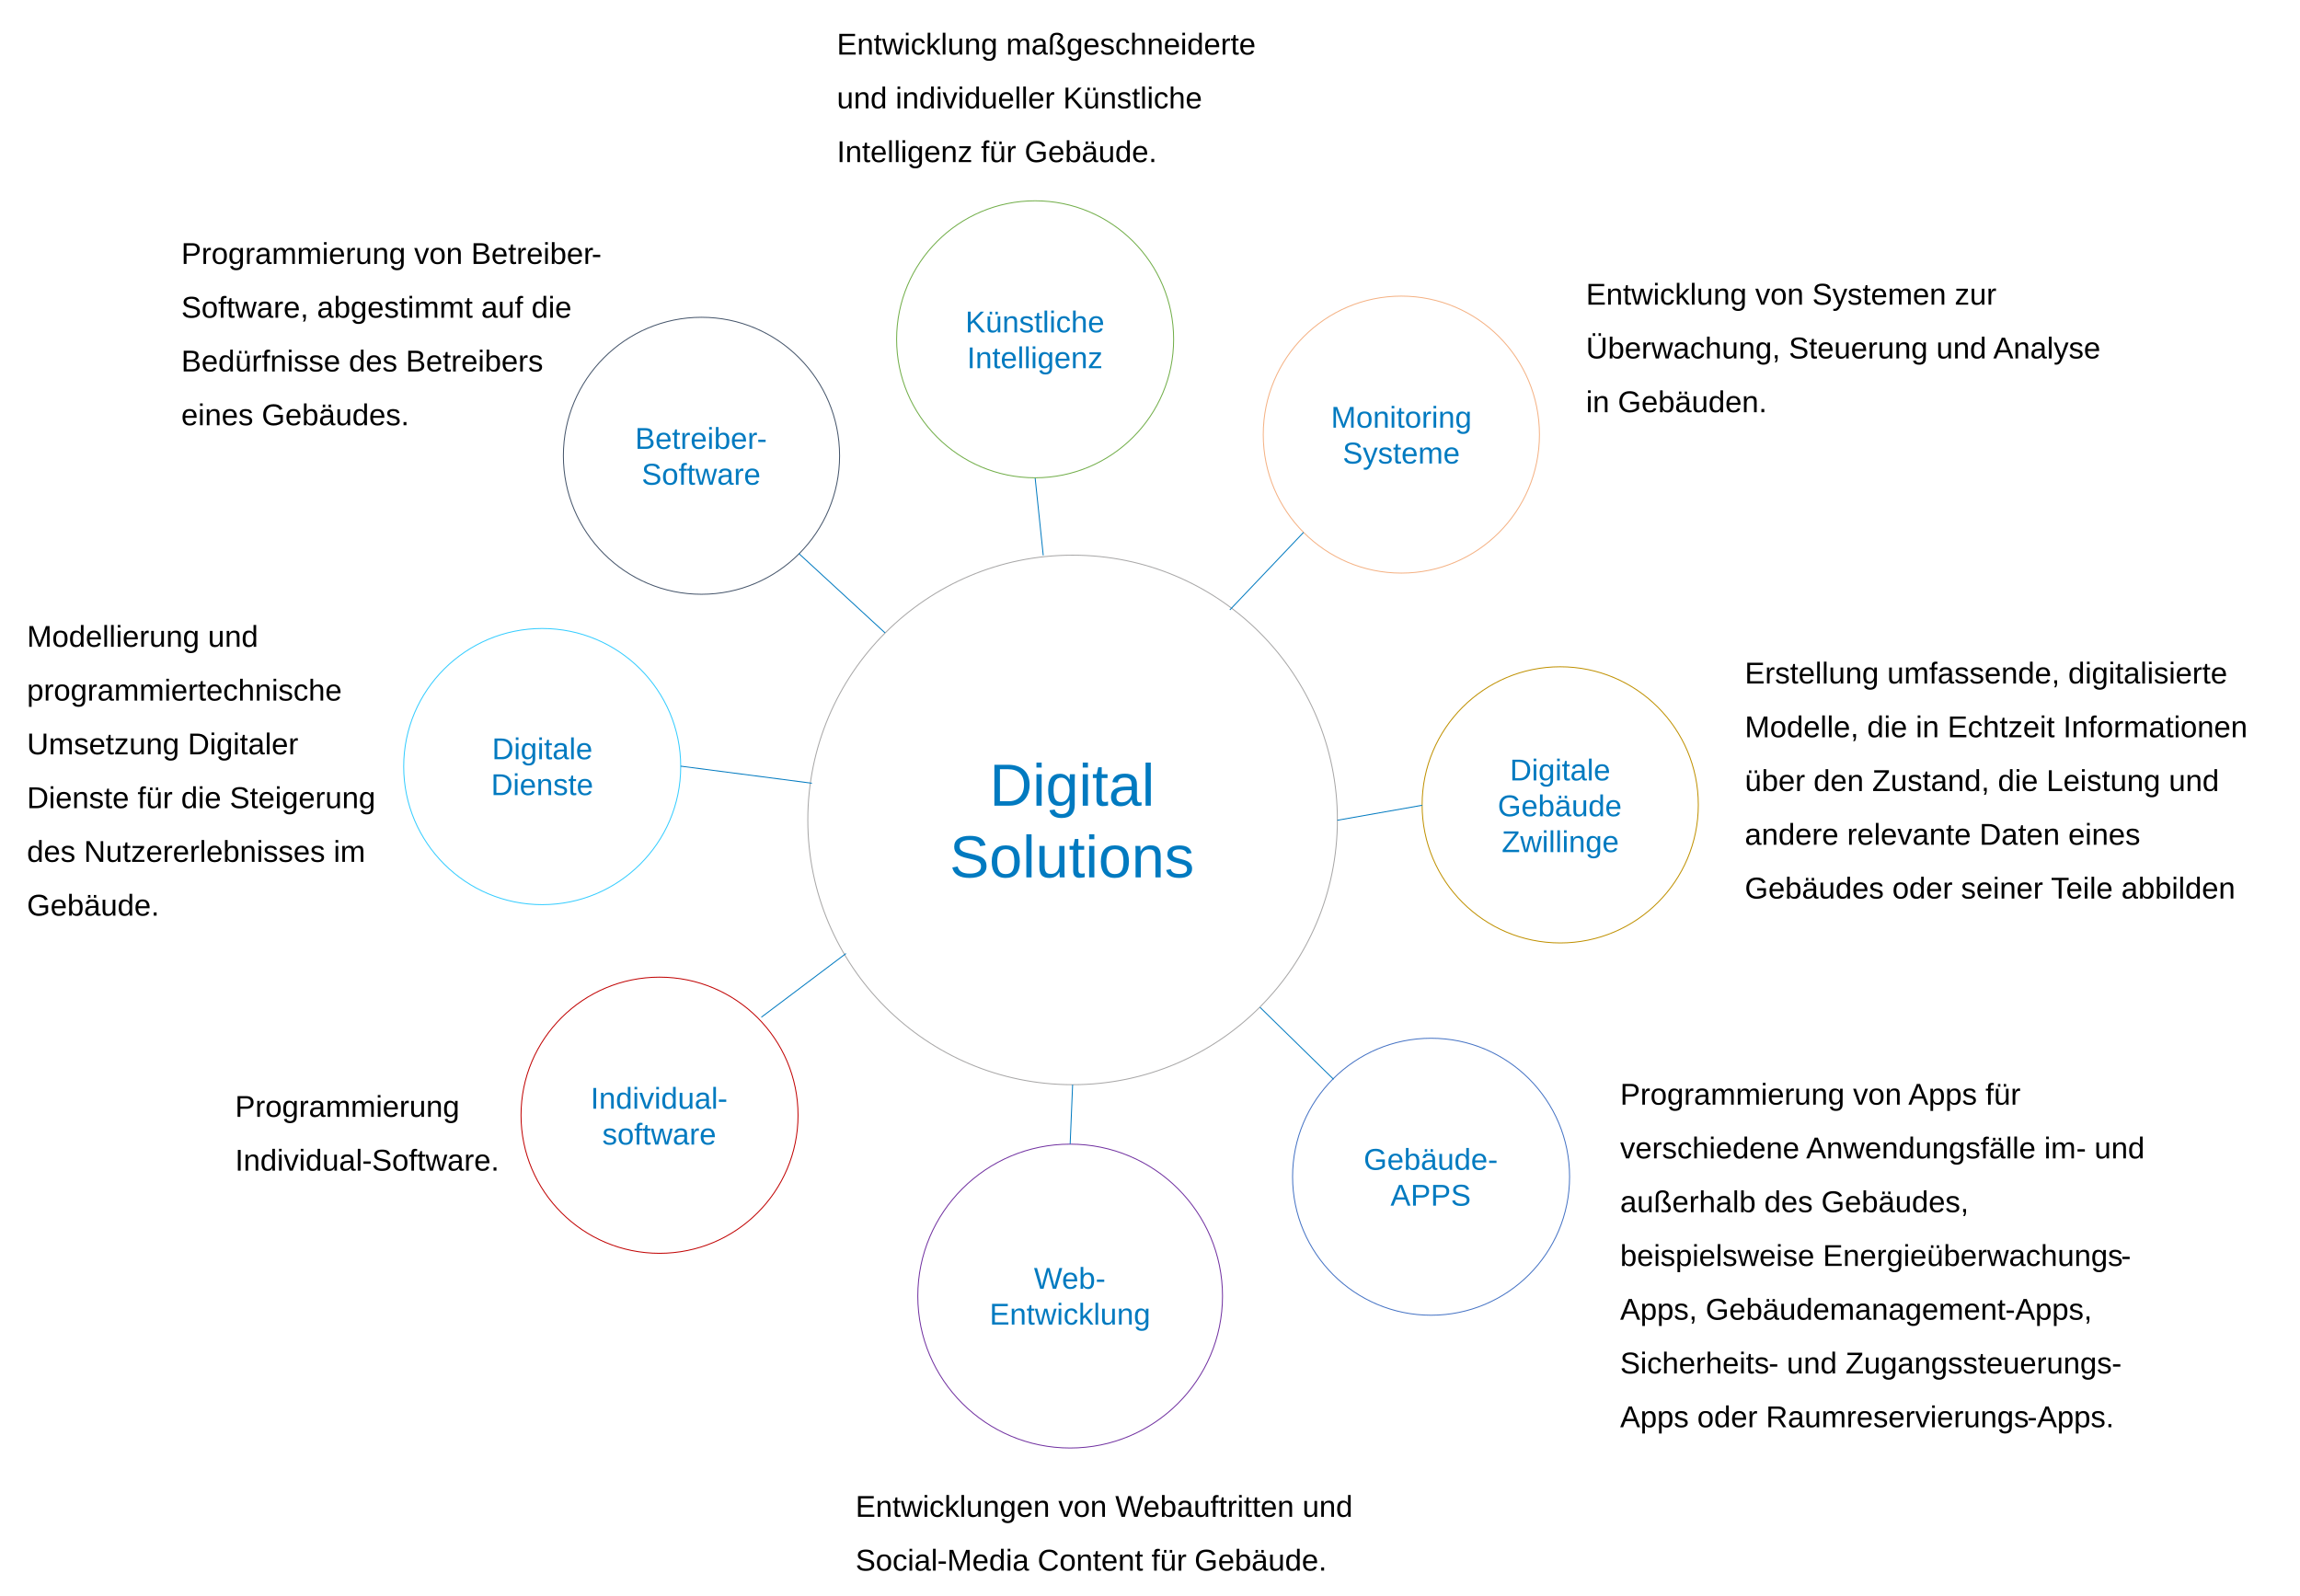
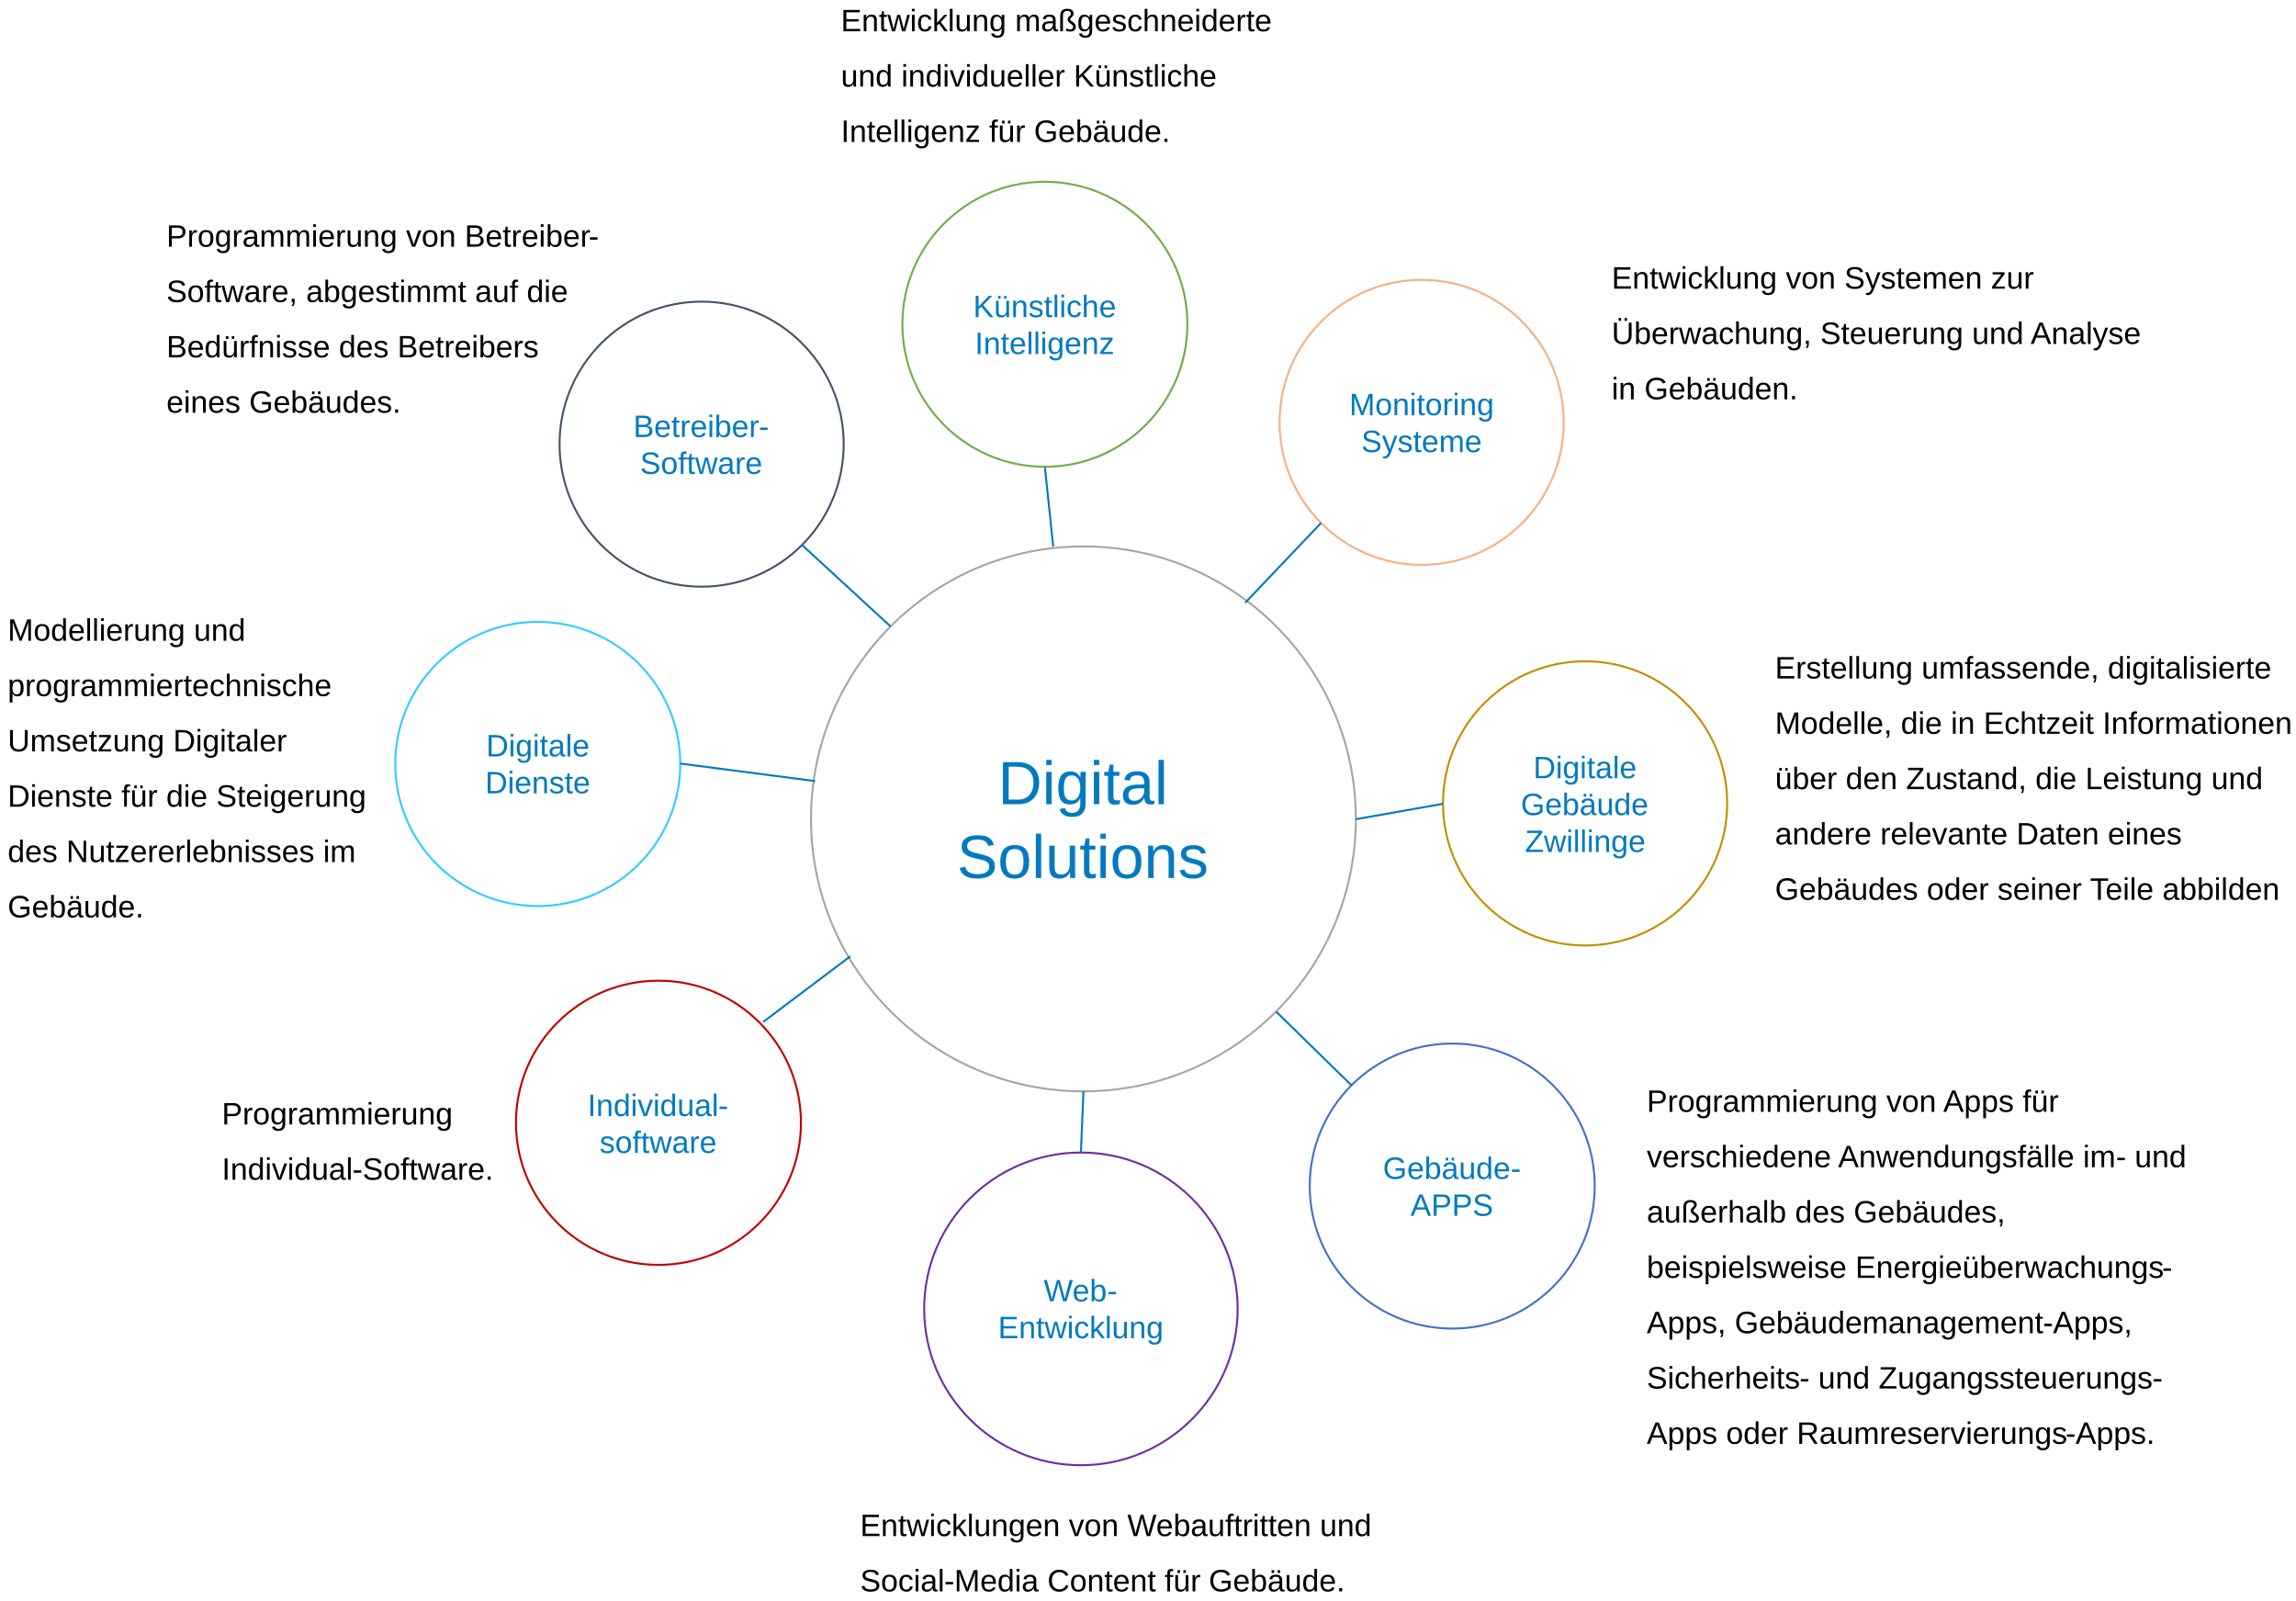
- <svg xmlns="http://www.w3.org/2000/svg" width="2823" height="1959" xml:space="preserve" overflow="hidden">
-   <g transform="translate(-729 -405)">
-     <path d="M1720.5 1411.5C1720.5 1232.01 1866.01 1086.5 2045.5 1086.5 2224.99 1086.5 2370.5 1232.01 2370.5 1411.5 2370.5 1590.99 2224.99 1736.5 2045.5 1736.5 1866.01 1736.5 1720.5 1590.99 1720.5 1411.5Z" stroke="#A7A6A6" stroke-width="1.146" stroke-miterlimit="8" fill="none" fill-rule="evenodd" />
-     <text fill="#017AC0" font-family="Arial,Arial_MSFontService,sans-serif" font-weight="400" font-size="73" transform="matrix(1 0 0 1 1943.51 1394)">Digital </text>
-     <text fill="#017AC0" font-family="Arial,Arial_MSFontService,sans-serif" font-weight="400" font-size="73" transform="matrix(1 0 0 1 1894.51 1482)">Solutions</text>
-     <path d="M1420.5 964.5C1420.5 870.611 1496.39 794.5 1590 794.5 1683.61 794.5 1759.5 870.611 1759.5 964.5 1759.5 1058.39 1683.61 1134.5 1590 1134.5 1496.39 1134.5 1420.5 1058.39 1420.5 964.5Z" stroke="#44546A" stroke-width="1.146" stroke-miterlimit="8" fill="none" fill-rule="evenodd" />
-     <text fill="#017AC0" font-family="Arial,Arial_MSFontService,sans-serif" font-weight="400" font-size="37" transform="matrix(1 0 0 1 1508.52 956)">Betreiber</text>
-     <text fill="#017AC0" font-family="Arial,Arial_MSFontService,sans-serif" font-weight="400" font-size="37" transform="matrix(1 0 0 1 1658.05 956)">-</text>
-     <text fill="#017AC0" font-family="Arial,Arial_MSFontService,sans-serif" font-weight="400" font-size="37" transform="matrix(1 0 0 1 1516.54 1000)">Software</text>
-     <path d="M1224.5 1346C1224.5 1252.39 1300.61 1176.5 1394.5 1176.5 1488.39 1176.5 1564.5 1252.39 1564.5 1346 1564.5 1439.61 1488.39 1515.5 1394.5 1515.5 1300.61 1515.5 1224.5 1439.61 1224.5 1346Z" stroke="#33CCFF" stroke-width="1.146" stroke-miterlimit="8" fill="none" fill-rule="evenodd" />
-     <text fill="#017AC0" font-family="Arial,Arial_MSFontService,sans-serif" font-weight="400" font-size="37" transform="matrix(1 0 0 1 1332.92 1337)">Digitale </text>
-     <text fill="#017AC0" font-family="Arial,Arial_MSFontService,sans-serif" font-weight="400" font-size="37" transform="matrix(1 0 0 1 1331.77 1381)">Dienste </text>
-     <path d="M2315.5 1849.5C2315.5 1755.61 2391.61 1679.5 2485.5 1679.5 2579.39 1679.5 2655.5 1755.61 2655.5 1849.5 2655.5 1943.39 2579.39 2019.5 2485.5 2019.5 2391.61 2019.5 2315.5 1943.39 2315.5 1849.5Z" stroke="#4472C4" stroke-width="1.146" stroke-miterlimit="8" fill="none" fill-rule="evenodd" />
-     <text fill="#017AC0" font-family="Arial,Arial_MSFontService,sans-serif" font-weight="400" font-size="37" transform="matrix(1 0 0 1 2402.75 1841)">Gebäude</text>
-     <text fill="#017AC0" font-family="Arial,Arial_MSFontService,sans-serif" font-weight="400" font-size="37" transform="matrix(1 0 0 1 2555.14 1841)">-</text>
-     <text fill="#017AC0" font-family="Arial,Arial_MSFontService,sans-serif" font-weight="400" font-size="37" transform="matrix(1 0 0 1 2435.68 1885)">APPS</text>
-     <path d="M2474.5 1393C2474.5 1299.39 2550.39 1223.5 2644 1223.5 2737.61 1223.5 2813.5 1299.39 2813.5 1393 2813.5 1486.61 2737.61 1562.5 2644 1562.5 2550.39 1562.5 2474.5 1486.61 2474.5 1393Z" stroke="#BF9000" stroke-width="1.146" stroke-miterlimit="8" fill="none" fill-rule="evenodd" />
-     <text fill="#017AC0" font-family="Arial,Arial_MSFontService,sans-serif" font-weight="400" font-size="37" transform="matrix(1 0 0 1 2582.2 1363)">Digitale </text>
-     <text fill="#017AC0" font-family="Arial,Arial_MSFontService,sans-serif" font-weight="400" font-size="37" transform="matrix(1 0 0 1 2567.31 1407)">Gebäude </text>
-     <text fill="#017AC0" font-family="Arial,Arial_MSFontService,sans-serif" font-weight="400" font-size="37" transform="matrix(1 0 0 1 2572.19 1451)">Zwillinge</text>
-     <path d="M2279.5 938.5C2279.5 844.612 2355.39 768.5 2449 768.5 2542.61 768.5 2618.5 844.612 2618.5 938.5 2618.5 1032.39 2542.61 1108.5 2449 1108.5 2355.39 1108.5 2279.5 1032.39 2279.5 938.5Z" stroke="#F4B183" stroke-width="1.146" stroke-miterlimit="8" fill="none" fill-rule="evenodd" />
-     <text fill="#017AC0" font-family="Arial,Arial_MSFontService,sans-serif" font-weight="400" font-size="37" transform="matrix(1 0 0 1 2362.66 930)">Monitoring</text>
-     <text fill="#017AC0" font-family="Arial,Arial_MSFontService,sans-serif" font-weight="400" font-size="37" transform="matrix(1 0 0 1 2376.98 974)">Systeme</text>
-     <path d="M0 0 90.48 95.177" stroke="#017AC0" stroke-width="1.146" stroke-miterlimit="8" fill="none" fill-rule="evenodd" transform="matrix(1 0 0 -1 2238.5 1153.68)" />
-     <path d="M0 0 104.021 18.385" stroke="#017AC0" stroke-width="1.146" stroke-miterlimit="8" fill="none" fill-rule="evenodd" transform="matrix(1 0 0 -1 2370.5 1411.89)" />
-     <path d="M1709.5 1084.5 1815.38 1181.95" stroke="#017AC0" stroke-width="1.146" stroke-miterlimit="8" fill="none" fill-rule="evenodd" />
-     <path d="M1564.5 1345.5 1725.49 1366.45" stroke="#017AC0" stroke-width="1.146" stroke-miterlimit="8" fill="none" fill-rule="evenodd" />
-     <path d="M2365.84 1729.91 2275.5 1641.5" stroke="#017AC0" stroke-width="1.146" stroke-miterlimit="8" fill="none" fill-rule="evenodd" />
-     <path d="M1855.5 1996C1855.5 1893 1939.22 1809.5 2042.5 1809.5 2145.78 1809.5 2229.5 1893 2229.5 1996 2229.5 2099 2145.78 2182.5 2042.5 2182.5 1939.22 2182.5 1855.5 2099 1855.5 1996Z" stroke="#7030A0" stroke-width="1.146" stroke-miterlimit="8" fill="none" fill-rule="evenodd" />
-     <text fill="#017AC0" font-family="Arial,Arial_MSFontService,sans-serif" font-weight="400" font-size="37" transform="matrix(1 0 0 1 1998.05 1987)">Web</text>
-     <text fill="#017AC0" font-family="Arial,Arial_MSFontService,sans-serif" font-weight="400" font-size="37" transform="matrix(1 0 0 1 2073.67 1987)">-</text>
-     <text fill="#017AC0" font-family="Arial,Arial_MSFontService,sans-serif" font-weight="400" font-size="37" transform="matrix(1 0 0 1 1943.62 2031)">Entwicklung</text>
-     <path d="M0 0 3.023 72.791" stroke="#017AC0" stroke-width="1.146" stroke-miterlimit="8" fill="none" fill-rule="evenodd" transform="matrix(1 0 0 -1 2042.5 1809.29)" />
-     <path d="M1368.5 1774C1368.5 1680.39 1444.61 1604.5 1538.5 1604.5 1632.39 1604.5 1708.5 1680.39 1708.5 1774 1708.5 1867.61 1632.39 1943.5 1538.5 1943.5 1444.61 1943.5 1368.5 1867.61 1368.5 1774Z" stroke="#C00000" stroke-width="1.146" stroke-miterlimit="8" fill="none" fill-rule="evenodd" />
-     <text fill="#017AC0" font-family="Arial,Arial_MSFontService,sans-serif" font-weight="400" font-size="37" transform="matrix(1 0 0 1 1453.88 1766)">Individual</text>
-     <text fill="#017AC0" font-family="Arial,Arial_MSFontService,sans-serif" font-weight="400" font-size="37" transform="matrix(1 0 0 1 1609.72 1766)">-</text>
-     <text fill="#017AC0" font-family="Arial,Arial_MSFontService,sans-serif" font-weight="400" font-size="37" transform="matrix(1 0 0 1 1468.2 1810)">software</text>
-     <path d="M0 0 103.823 78.154" stroke="#017AC0" stroke-width="1.146" stroke-miterlimit="8" fill="none" fill-rule="evenodd" transform="matrix(1 0 0 -1 1663.5 1653.65)" />
-     <path d="M2009.47 1086.75 1999.5 991.5" stroke="#017AC0" stroke-width="1.146" stroke-miterlimit="8" fill="none" fill-rule="evenodd" />
-     <path d="M1829.5 821.5C1829.5 727.611 1905.61 651.5 1999.5 651.5 2093.39 651.5 2169.5 727.611 2169.5 821.5 2169.5 915.388 2093.39 991.5 1999.5 991.5 1905.61 991.5 1829.5 915.388 1829.5 821.5Z" stroke="#70AD47" stroke-width="1.146" stroke-miterlimit="8" fill="none" fill-rule="evenodd" />
-     <text fill="#017AC0" font-family="Arial,Arial_MSFontService,sans-serif" font-weight="400" font-size="37" transform="matrix(1 0 0 1 1913.93 813)">Künstliche </text>
-     <text fill="#017AC0" font-family="Arial,Arial_MSFontService,sans-serif" font-weight="400" font-size="37" transform="matrix(1 0 0 1 1915.92 857)">Intelligenz</text>
-     <text font-family="Arial,Arial_MSFontService,sans-serif" font-weight="400" font-size="37" transform="matrix(1 0 0 1 2675.64 779)">Entwicklung von Systemen zur </text>
-     <text font-family="Arial,Arial_MSFontService,sans-serif" font-weight="400" font-size="37" transform="matrix(1 0 0 1 2675.64 845)">Überwachung, Steuerung und Analyse </text>
-     <text font-family="Arial,Arial_MSFontService,sans-serif" font-weight="400" font-size="37" transform="matrix(1 0 0 1 2675.64 911)">in Gebäuden. </text>
-     <text font-family="Arial,Arial_MSFontService,sans-serif" font-weight="400" font-size="37" transform="matrix(1 0 0 1 2870.54 1244)">Erstellung umfassende, digitalisierte </text>
-     <text font-family="Arial,Arial_MSFontService,sans-serif" font-weight="400" font-size="37" transform="matrix(1 0 0 1 2870.54 1310)">Modelle, die in Echtzeit Informationen </text>
-     <text font-family="Arial,Arial_MSFontService,sans-serif" font-weight="400" font-size="37" transform="matrix(1 0 0 1 2870.54 1376)">über den Zustand, die Leistung und </text>
-     <text font-family="Arial,Arial_MSFontService,sans-serif" font-weight="400" font-size="37" transform="matrix(1 0 0 1 2870.54 1442)">andere relevante Daten eines </text>
-     <text font-family="Arial,Arial_MSFontService,sans-serif" font-weight="400" font-size="37" transform="matrix(1 0 0 1 2870.54 1508)">Gebäudes oder seiner Teile abbilden</text>
-     <text font-family="Arial,Arial_MSFontService,sans-serif" font-weight="400" font-size="37" transform="matrix(1 0 0 1 2717.54 1761)">Programmierung von Apps für </text>
-     <text font-family="Arial,Arial_MSFontService,sans-serif" font-weight="400" font-size="37" transform="matrix(1 0 0 1 2717.54 1827)">verschiedene Anwendungsfälle im</text>
-     <text font-family="Arial,Arial_MSFontService,sans-serif" font-weight="400" font-size="37" transform="matrix(1 0 0 1 3277.28 1827)">-</text>
-     <text font-family="Arial,Arial_MSFontService,sans-serif" font-weight="400" font-size="37" transform="matrix(1 0 0 1 3299.62 1827)">und </text>
-     <text font-family="Arial,Arial_MSFontService,sans-serif" font-weight="400" font-size="37" transform="matrix(1 0 0 1 2717.54 1893)">außerhalb des Gebäudes, </text>
-     <text font-family="Arial,Arial_MSFontService,sans-serif" font-weight="400" font-size="37" transform="matrix(1 0 0 1 2717.54 1959)">beispielsweise Energieüberwachungs</text>
-     <text font-family="Arial,Arial_MSFontService,sans-serif" font-weight="400" font-size="37" transform="matrix(1 0 0 1 3332.28 1959)">-</text>
-     <text font-family="Arial,Arial_MSFontService,sans-serif" font-weight="400" font-size="37" transform="matrix(1 0 0 1 2717.54 2025)">Apps, Gebäudemanagement</text>
-     <text font-family="Arial,Arial_MSFontService,sans-serif" font-weight="400" font-size="37" transform="matrix(1 0 0 1 3190.2 2025)">-</text>
-     <text font-family="Arial,Arial_MSFontService,sans-serif" font-weight="400" font-size="37" transform="matrix(1 0 0 1 3202.23 2025)">Apps, </text>
-     <text font-family="Arial,Arial_MSFontService,sans-serif" font-weight="400" font-size="37" transform="matrix(1 0 0 1 2717.54 2091)">Sicherheits</text>
-     <text font-family="Arial,Arial_MSFontService,sans-serif" font-weight="400" font-size="37" transform="matrix(1 0 0 1 2899.73 2091)">-</text>
-     <text font-family="Arial,Arial_MSFontService,sans-serif" font-weight="400" font-size="37" transform="matrix(1 0 0 1 2922.07 2091)">und Zugangssteuerungs</text>
-     <text font-family="Arial,Arial_MSFontService,sans-serif" font-weight="400" font-size="37" transform="matrix(1 0 0 1 3320.82 2091)">-</text>
-     <text font-family="Arial,Arial_MSFontService,sans-serif" font-weight="400" font-size="37" transform="matrix(1 0 0 1 2717.54 2157)">Apps oder Raumreservierungs</text>
-     <text font-family="Arial,Arial_MSFontService,sans-serif" font-weight="400" font-size="37" transform="matrix(1 0 0 1 3217.12 2157)">-</text>
-     <text font-family="Arial,Arial_MSFontService,sans-serif" font-weight="400" font-size="37" transform="matrix(1 0 0 1 3229.16 2157)">Apps. </text>
-     <text font-family="Arial,Arial_MSFontService,sans-serif" font-weight="400" font-size="37" transform="matrix(1 0 0 1 1779.08 2267)">Entwicklungen von Webauftritten und </text>
-     <text font-family="Arial,Arial_MSFontService,sans-serif" font-weight="400" font-size="37" transform="matrix(1 0 0 1 1779.08 2333)">Social</text>
-     <text font-family="Arial,Arial_MSFontService,sans-serif" font-weight="400" font-size="37" transform="matrix(1 0 0 1 1879.34 2333)">-</text>
-     <text font-family="Arial,Arial_MSFontService,sans-serif" font-weight="400" font-size="37" transform="matrix(1 0 0 1 1891.38 2333)">Media Content für </text>
-     <text font-family="Arial,Arial_MSFontService,sans-serif" font-weight="400" font-size="37" transform="matrix(1 0 0 1 2195.02 2333)">Gebäude. </text>
-     <text font-family="Arial,Arial_MSFontService,sans-serif" font-weight="400" font-size="37" transform="matrix(1 0 0 1 1017.53 1776)">Programmierung </text>
-     <text font-family="Arial,Arial_MSFontService,sans-serif" font-weight="400" font-size="37" transform="matrix(1 0 0 1 1017.53 1842)">Individual</text>
-     <text font-family="Arial,Arial_MSFontService,sans-serif" font-weight="400" font-size="37" transform="matrix(1 0 0 1 1173.36 1842)">-</text>
-     <text font-family="Arial,Arial_MSFontService,sans-serif" font-weight="400" font-size="37" transform="matrix(1 0 0 1 1185.4 1842)">Software.</text>
-     <text font-family="Arial,Arial_MSFontService,sans-serif" font-weight="400" font-size="37" transform="matrix(1 0 0 1 762.044 1199)">Modellierung und </text>
-     <text font-family="Arial,Arial_MSFontService,sans-serif" font-weight="400" font-size="37" transform="matrix(1 0 0 1 762.044 1265)">programmiertechnische </text>
-     <text font-family="Arial,Arial_MSFontService,sans-serif" font-weight="400" font-size="37" transform="matrix(1 0 0 1 762.044 1331)">Umsetzung Digitaler </text>
-     <text font-family="Arial,Arial_MSFontService,sans-serif" font-weight="400" font-size="37" transform="matrix(1 0 0 1 762.044 1397)">Dienste für die Steigerung </text>
-     <text font-family="Arial,Arial_MSFontService,sans-serif" font-weight="400" font-size="37" transform="matrix(1 0 0 1 762.044 1463)">des Nutzererlebnisses im </text>
-     <text font-family="Arial,Arial_MSFontService,sans-serif" font-weight="400" font-size="37" transform="matrix(1 0 0 1 762.044 1529)">Gebäude. </text>
-     <text font-family="Arial,Arial_MSFontService,sans-serif" font-weight="400" font-size="37" transform="matrix(1 0 0 1 951.466 729)">Programmierung von Betreiber</text>
-     <text font-family="Arial,Arial_MSFontService,sans-serif" font-weight="400" font-size="37" transform="matrix(1 0 0 1 1455.06 729)">-</text>
-     <text font-family="Arial,Arial_MSFontService,sans-serif" font-weight="400" font-size="37" transform="matrix(1 0 0 1 951.466 795)">Software, abgestimmt auf die </text>
-     <text font-family="Arial,Arial_MSFontService,sans-serif" font-weight="400" font-size="37" transform="matrix(1 0 0 1 951.466 861)">Bedürfnisse des Betreibers </text>
-     <text font-family="Arial,Arial_MSFontService,sans-serif" font-weight="400" font-size="37" transform="matrix(1 0 0 1 951.466 927)">eines Gebäudes. </text>
-     <text font-family="Arial,Arial_MSFontService,sans-serif" font-weight="400" font-size="37" transform="matrix(1 0 0 1 1756.15 472)">Entwicklung maßgeschneiderte </text>
-     <text font-family="Arial,Arial_MSFontService,sans-serif" font-weight="400" font-size="37" transform="matrix(1 0 0 1 1756.15 538)">und individueller Künstliche </text>
-     <text font-family="Arial,Arial_MSFontService,sans-serif" font-weight="400" font-size="37" transform="matrix(1 0 0 1 1756.15 604)">Intelligenz für Gebäude.</text>
+ <svg xmlns="http://www.w3.org/2000/svg" width="1320" height="920" xml:space="preserve" overflow="hidden" version="1.1" id="svg76">
+   <defs id="defs76" />
+   <g transform="matrix(0.4818923,0,0,0.4818923,-362.8326,-209.4724)" id="g76" style="stroke-width:2.075">
+     <path d="m 1720.5,1411.5 c 0,-179.49 145.51,-325 325,-325 179.49,0 325,145.51 325,325 0,179.49 -145.51,325 -325,325 -179.49,0 -325,-145.51 -325,-325 z" stroke="#a7a6a6" stroke-width="2.378" stroke-miterlimit="8" fill="none" fill-rule="evenodd" id="path1" />
+     <text fill="#017ac0" font-family="Arial, Arial_MSFontService, sans-serif" font-weight="400" font-size="73px" transform="translate(1943.51,1394)" id="text1" style="stroke-width:2.075">Digital </text>
+     <text fill="#017ac0" font-family="Arial, Arial_MSFontService, sans-serif" font-weight="400" font-size="73px" transform="translate(1894.51,1482)" id="text2" style="stroke-width:2.075">Solutions</text>
+     <path d="m 1420.5,964.5 c 0,-93.889 75.89,-170 169.5,-170 93.61,0 169.5,76.111 169.5,170 0,93.89 -75.89,170 -169.5,170 -93.61,0 -169.5,-76.11 -169.5,-170 z" stroke="#44546a" stroke-width="2.378" stroke-miterlimit="8" fill="none" fill-rule="evenodd" id="path2" />
+     <text fill="#017ac0" font-family="Arial, Arial_MSFontService, sans-serif" font-weight="400" font-size="37px" transform="translate(1508.52,956)" id="text3" style="stroke-width:2.075">Betreiber</text>
+     <text fill="#017ac0" font-family="Arial, Arial_MSFontService, sans-serif" font-weight="400" font-size="37px" transform="translate(1658.05,956)" id="text4" style="stroke-width:2.075">-</text>
+     <text fill="#017ac0" font-family="Arial, Arial_MSFontService, sans-serif" font-weight="400" font-size="37px" transform="translate(1516.54,1000)" id="text5" style="stroke-width:2.075">Software</text>
+     <path d="m 1224.5,1346 c 0,-93.61 76.11,-169.5 170,-169.5 93.89,0 170,75.89 170,169.5 0,93.61 -76.11,169.5 -170,169.5 -93.89,0 -170,-75.89 -170,-169.5 z" stroke="#33ccff" stroke-width="2.378" stroke-miterlimit="8" fill="none" fill-rule="evenodd" id="path5" />
+     <text fill="#017ac0" font-family="Arial, Arial_MSFontService, sans-serif" font-weight="400" font-size="37px" transform="translate(1332.92,1337)" id="text6" style="stroke-width:2.075">Digitale </text>
+     <text fill="#017ac0" font-family="Arial, Arial_MSFontService, sans-serif" font-weight="400" font-size="37px" transform="translate(1331.77,1381)" id="text7" style="stroke-width:2.075">Dienste </text>
+     <path d="m 2315.5,1849.5 c 0,-93.89 76.11,-170 170,-170 93.89,0 170,76.11 170,170 0,93.89 -76.11,170 -170,170 -93.89,0 -170,-76.11 -170,-170 z" stroke="#4472c4" stroke-width="2.378" stroke-miterlimit="8" fill="none" fill-rule="evenodd" id="path7" />
+     <text fill="#017ac0" font-family="Arial, Arial_MSFontService, sans-serif" font-weight="400" font-size="37px" transform="translate(2402.75,1841)" id="text8" style="stroke-width:2.075">Gebäude</text>
+     <text fill="#017ac0" font-family="Arial, Arial_MSFontService, sans-serif" font-weight="400" font-size="37px" transform="translate(2555.14,1841)" id="text9" style="stroke-width:2.075">-</text>
+     <text fill="#017ac0" font-family="Arial, Arial_MSFontService, sans-serif" font-weight="400" font-size="37px" transform="translate(2435.68,1885)" id="text10" style="stroke-width:2.075">APPS</text>
+     <path d="m 2474.5,1393 c 0,-93.61 75.89,-169.5 169.5,-169.5 93.61,0 169.5,75.89 169.5,169.5 0,93.61 -75.89,169.5 -169.5,169.5 -93.61,0 -169.5,-75.89 -169.5,-169.5 z" stroke="#bf9000" stroke-width="2.378" stroke-miterlimit="8" fill="none" fill-rule="evenodd" id="path10" />
+     <text fill="#017ac0" font-family="Arial, Arial_MSFontService, sans-serif" font-weight="400" font-size="37px" transform="translate(2582.2,1363)" id="text11" style="stroke-width:2.075">Digitale </text>
+     <text fill="#017ac0" font-family="Arial, Arial_MSFontService, sans-serif" font-weight="400" font-size="37px" transform="translate(2567.31,1407)" id="text12" style="stroke-width:2.075">Gebäude </text>
+     <text fill="#017ac0" font-family="Arial, Arial_MSFontService, sans-serif" font-weight="400" font-size="37px" transform="translate(2572.19,1451)" id="text13" style="stroke-width:2.075">Zwillinge</text>
+     <path d="m 2279.5,938.5 c 0,-93.888 75.89,-170 169.5,-170 93.61,0 169.5,76.112 169.5,170 0,93.89 -75.89,170 -169.5,170 -93.61,0 -169.5,-76.11 -169.5,-170 z" stroke="#f4b183" stroke-width="2.378" stroke-miterlimit="8" fill="none" fill-rule="evenodd" id="path13" />
+     <text fill="#017ac0" font-family="Arial, Arial_MSFontService, sans-serif" font-weight="400" font-size="37px" transform="translate(2362.66,930)" id="text14" style="stroke-width:2.075">Monitoring</text>
+     <text fill="#017ac0" font-family="Arial, Arial_MSFontService, sans-serif" font-weight="400" font-size="37px" transform="translate(2376.98,974)" id="text15" style="stroke-width:2.075">Systeme</text>
+     <path d="M 0,0 90.48,95.177" stroke="#017ac0" stroke-width="2.378" stroke-miterlimit="8" fill="none" fill-rule="evenodd" transform="matrix(1,0,0,-1,2238.5,1153.68)" id="path15" />
+     <path d="M 0,0 104.021,18.385" stroke="#017ac0" stroke-width="2.378" stroke-miterlimit="8" fill="none" fill-rule="evenodd" transform="matrix(1,0,0,-1,2370.5,1411.89)" id="path16" />
+     <path d="m 1709.5,1084.5 105.88,97.45" stroke="#017ac0" stroke-width="2.378" stroke-miterlimit="8" fill="none" fill-rule="evenodd" id="path17" />
+     <path d="m 1564.5,1345.5 160.99,20.95" stroke="#017ac0" stroke-width="2.378" stroke-miterlimit="8" fill="none" fill-rule="evenodd" id="path18" />
+     <path d="M 2365.84,1729.91 2275.5,1641.5" stroke="#017ac0" stroke-width="2.378" stroke-miterlimit="8" fill="none" fill-rule="evenodd" id="path19" />
+     <path d="m 1855.5,1996 c 0,-103 83.72,-186.5 187,-186.5 103.28,0 187,83.5 187,186.5 0,103 -83.72,186.5 -187,186.5 -103.28,0 -187,-83.5 -187,-186.5 z" stroke="#7030a0" stroke-width="2.378" stroke-miterlimit="8" fill="none" fill-rule="evenodd" id="path20" />
+     <text fill="#017ac0" font-family="Arial, Arial_MSFontService, sans-serif" font-weight="400" font-size="37px" transform="translate(1998.05,1987)" id="text20" style="stroke-width:2.075">Web</text>
+     <text fill="#017ac0" font-family="Arial, Arial_MSFontService, sans-serif" font-weight="400" font-size="37px" transform="translate(2073.67,1987)" id="text21" style="stroke-width:2.075">-</text>
+     <text fill="#017ac0" font-family="Arial, Arial_MSFontService, sans-serif" font-weight="400" font-size="37px" transform="translate(1943.62,2031)" id="text22" style="stroke-width:2.075">Entwicklung</text>
+     <path d="M 0,0 3.023,72.791" stroke="#017ac0" stroke-width="2.378" stroke-miterlimit="8" fill="none" fill-rule="evenodd" transform="matrix(1,0,0,-1,2042.5,1809.29)" id="path22" />
+     <path d="m 1368.5,1774 c 0,-93.61 76.11,-169.5 170,-169.5 93.89,0 170,75.89 170,169.5 0,93.61 -76.11,169.5 -170,169.5 -93.89,0 -170,-75.89 -170,-169.5 z" stroke="#c00000" stroke-width="2.378" stroke-miterlimit="8" fill="none" fill-rule="evenodd" id="path23" />
+     <text fill="#017ac0" font-family="Arial, Arial_MSFontService, sans-serif" font-weight="400" font-size="37px" transform="translate(1453.88,1766)" id="text23" style="stroke-width:2.075">Individual</text>
+     <text fill="#017ac0" font-family="Arial, Arial_MSFontService, sans-serif" font-weight="400" font-size="37px" transform="translate(1609.72,1766)" id="text24" style="stroke-width:2.075">-</text>
+     <text fill="#017ac0" font-family="Arial, Arial_MSFontService, sans-serif" font-weight="400" font-size="37px" transform="translate(1468.2,1810)" id="text25" style="stroke-width:2.075">software</text>
+     <path d="M 0,0 103.823,78.154" stroke="#017ac0" stroke-width="2.378" stroke-miterlimit="8" fill="none" fill-rule="evenodd" transform="matrix(1,0,0,-1,1663.5,1653.65)" id="path25" />
+     <path d="M 2009.47,1086.75 1999.5,991.5" stroke="#017ac0" stroke-width="2.378" stroke-miterlimit="8" fill="none" fill-rule="evenodd" id="path26" />
+     <path d="m 1829.5,821.5 c 0,-93.889 76.11,-170 170,-170 93.89,0 170,76.111 170,170 0,93.888 -76.11,170 -170,170 -93.89,0 -170,-76.112 -170,-170 z" stroke="#70ad47" stroke-width="2.378" stroke-miterlimit="8" fill="none" fill-rule="evenodd" id="path27" />
+     <text fill="#017ac0" font-family="Arial, Arial_MSFontService, sans-serif" font-weight="400" font-size="37px" transform="translate(1913.93,813)" id="text27" style="stroke-width:2.075">Künstliche </text>
+     <text fill="#017ac0" font-family="Arial, Arial_MSFontService, sans-serif" font-weight="400" font-size="37px" transform="translate(1915.92,857)" id="text28" style="stroke-width:2.075">Intelligenz</text>
+     <text font-family="Arial, Arial_MSFontService, sans-serif" font-weight="400" font-size="37px" transform="translate(2675.64,779)" id="text29" style="stroke-width:2.075">Entwicklung von Systemen zur </text>
+     <text font-family="Arial, Arial_MSFontService, sans-serif" font-weight="400" font-size="37px" transform="translate(2675.64,845)" id="text30" style="stroke-width:2.075">Überwachung, Steuerung und Analyse </text>
+     <text font-family="Arial, Arial_MSFontService, sans-serif" font-weight="400" font-size="37px" transform="translate(2675.64,911)" id="text31" style="stroke-width:2.075">in Gebäuden. </text>
+     <text font-family="Arial, Arial_MSFontService, sans-serif" font-weight="400" font-size="37px" transform="translate(2870.54,1244)" id="text32" style="stroke-width:2.075">Erstellung umfassende, digitalisierte </text>
+     <text font-family="Arial, Arial_MSFontService, sans-serif" font-weight="400" font-size="37px" transform="translate(2870.54,1310)" id="text33" style="stroke-width:2.075">Modelle, die in Echtzeit Informationen </text>
+     <text font-family="Arial, Arial_MSFontService, sans-serif" font-weight="400" font-size="37px" transform="translate(2870.54,1376)" id="text34" style="stroke-width:2.075">über den Zustand, die Leistung und </text>
+     <text font-family="Arial, Arial_MSFontService, sans-serif" font-weight="400" font-size="37px" transform="translate(2870.54,1442)" id="text35" style="stroke-width:2.075">andere relevante Daten eines </text>
+     <text font-family="Arial, Arial_MSFontService, sans-serif" font-weight="400" font-size="37px" transform="translate(2870.54,1508)" id="text36" style="stroke-width:2.075">Gebäudes oder seiner Teile abbilden</text>
+     <text font-family="Arial, Arial_MSFontService, sans-serif" font-weight="400" font-size="37px" transform="translate(2717.54,1761)" id="text37" style="stroke-width:2.075">Programmierung von Apps für </text>
+     <text font-family="Arial, Arial_MSFontService, sans-serif" font-weight="400" font-size="37px" transform="translate(2717.54,1827)" id="text38" style="stroke-width:2.075">verschiedene Anwendungsfälle im</text>
+     <text font-family="Arial, Arial_MSFontService, sans-serif" font-weight="400" font-size="37px" transform="translate(3277.28,1827)" id="text39" style="stroke-width:2.075">-</text>
+     <text font-family="Arial, Arial_MSFontService, sans-serif" font-weight="400" font-size="37px" transform="translate(3299.62,1827)" id="text40" style="stroke-width:2.075">und </text>
+     <text font-family="Arial, Arial_MSFontService, sans-serif" font-weight="400" font-size="37px" transform="translate(2717.54,1893)" id="text41" style="stroke-width:2.075">außerhalb des Gebäudes, </text>
+     <text font-family="Arial, Arial_MSFontService, sans-serif" font-weight="400" font-size="37px" transform="translate(2717.54,1959)" id="text42" style="stroke-width:2.075">beispielsweise Energieüberwachungs</text>
+     <text font-family="Arial, Arial_MSFontService, sans-serif" font-weight="400" font-size="37px" transform="translate(3332.28,1959)" id="text43" style="stroke-width:2.075">-</text>
+     <text font-family="Arial, Arial_MSFontService, sans-serif" font-weight="400" font-size="37px" transform="translate(2717.54,2025)" id="text44" style="stroke-width:2.075">Apps, Gebäudemanagement</text>
+     <text font-family="Arial, Arial_MSFontService, sans-serif" font-weight="400" font-size="37px" transform="translate(3190.2,2025)" id="text45" style="stroke-width:2.075">-</text>
+     <text font-family="Arial, Arial_MSFontService, sans-serif" font-weight="400" font-size="37px" transform="translate(3202.23,2025)" id="text46" style="stroke-width:2.075">Apps, </text>
+     <text font-family="Arial, Arial_MSFontService, sans-serif" font-weight="400" font-size="37px" transform="translate(2717.54,2091)" id="text47" style="stroke-width:2.075">Sicherheits</text>
+     <text font-family="Arial, Arial_MSFontService, sans-serif" font-weight="400" font-size="37px" transform="translate(2899.73,2091)" id="text48" style="stroke-width:2.075">-</text>
+     <text font-family="Arial, Arial_MSFontService, sans-serif" font-weight="400" font-size="37px" transform="translate(2922.07,2091)" id="text49" style="stroke-width:2.075">und Zugangssteuerungs</text>
+     <text font-family="Arial, Arial_MSFontService, sans-serif" font-weight="400" font-size="37px" transform="translate(3320.82,2091)" id="text50" style="stroke-width:2.075">-</text>
+     <text font-family="Arial, Arial_MSFontService, sans-serif" font-weight="400" font-size="37px" transform="translate(2717.54,2157)" id="text51" style="stroke-width:2.075">Apps oder Raumreservierungs</text>
+     <text font-family="Arial, Arial_MSFontService, sans-serif" font-weight="400" font-size="37px" transform="translate(3217.12,2157)" id="text52" style="stroke-width:2.075">-</text>
+     <text font-family="Arial, Arial_MSFontService, sans-serif" font-weight="400" font-size="37px" transform="translate(3229.16,2157)" id="text53" style="stroke-width:2.075">Apps. </text>
+     <text font-family="Arial, Arial_MSFontService, sans-serif" font-weight="400" font-size="37px" transform="translate(1779.08,2267)" id="text54" style="stroke-width:2.075">Entwicklungen von Webauftritten und </text>
+     <text font-family="Arial, Arial_MSFontService, sans-serif" font-weight="400" font-size="37px" transform="translate(1779.08,2333)" id="text55" style="stroke-width:2.075">Social</text>
+     <text font-family="Arial, Arial_MSFontService, sans-serif" font-weight="400" font-size="37px" transform="translate(1879.34,2333)" id="text56" style="stroke-width:2.075">-</text>
+     <text font-family="Arial, Arial_MSFontService, sans-serif" font-weight="400" font-size="37px" transform="translate(1891.38,2333)" id="text57" style="stroke-width:2.075">Media Content für </text>
+     <text font-family="Arial, Arial_MSFontService, sans-serif" font-weight="400" font-size="37px" transform="translate(2195.02,2333)" id="text58" style="stroke-width:2.075">Gebäude. </text>
+     <text font-family="Arial, Arial_MSFontService, sans-serif" font-weight="400" font-size="37px" transform="translate(1017.53,1776)" id="text59" style="stroke-width:2.075">Programmierung </text>
+     <text font-family="Arial, Arial_MSFontService, sans-serif" font-weight="400" font-size="37px" transform="translate(1017.53,1842)" id="text60" style="stroke-width:2.075">Individual</text>
+     <text font-family="Arial, Arial_MSFontService, sans-serif" font-weight="400" font-size="37px" transform="translate(1173.36,1842)" id="text61" style="stroke-width:2.075">-</text>
+     <text font-family="Arial, Arial_MSFontService, sans-serif" font-weight="400" font-size="37px" transform="translate(1185.4,1842)" id="text62" style="stroke-width:2.075">Software.</text>
+     <text font-family="Arial, Arial_MSFontService, sans-serif" font-weight="400" font-size="37px" transform="translate(762.044,1199)" id="text63" style="stroke-width:2.075">Modellierung und </text>
+     <text font-family="Arial, Arial_MSFontService, sans-serif" font-weight="400" font-size="37px" transform="translate(762.044,1265)" id="text64" style="stroke-width:2.075">programmiertechnische </text>
+     <text font-family="Arial, Arial_MSFontService, sans-serif" font-weight="400" font-size="37px" transform="translate(762.044,1331)" id="text65" style="stroke-width:2.075">Umsetzung Digitaler </text>
+     <text font-family="Arial, Arial_MSFontService, sans-serif" font-weight="400" font-size="37px" transform="translate(762.044,1397)" id="text66" style="stroke-width:2.075">Dienste für die Steigerung </text>
+     <text font-family="Arial, Arial_MSFontService, sans-serif" font-weight="400" font-size="37px" transform="translate(762.044,1463)" id="text67" style="stroke-width:2.075">des Nutzererlebnisses im </text>
+     <text font-family="Arial, Arial_MSFontService, sans-serif" font-weight="400" font-size="37px" transform="translate(762.044,1529)" id="text68" style="stroke-width:2.075">Gebäude. </text>
+     <text font-family="Arial, Arial_MSFontService, sans-serif" font-weight="400" font-size="37px" transform="translate(951.466,729)" id="text69" style="stroke-width:2.075">Programmierung von Betreiber</text>
+     <text font-family="Arial, Arial_MSFontService, sans-serif" font-weight="400" font-size="37px" transform="translate(1455.06,729)" id="text70" style="stroke-width:2.075">-</text>
+     <text font-family="Arial, Arial_MSFontService, sans-serif" font-weight="400" font-size="37px" transform="translate(951.466,795)" id="text71" style="stroke-width:2.075">Software, abgestimmt auf die </text>
+     <text font-family="Arial, Arial_MSFontService, sans-serif" font-weight="400" font-size="37px" transform="translate(951.466,861)" id="text72" style="stroke-width:2.075">Bedürfnisse des Betreibers </text>
+     <text font-family="Arial, Arial_MSFontService, sans-serif" font-weight="400" font-size="37px" transform="translate(951.466,927)" id="text73" style="stroke-width:2.075">eines Gebäudes. </text>
+     <text font-family="Arial, Arial_MSFontService, sans-serif" font-weight="400" font-size="37px" transform="translate(1756.15,472)" id="text74" style="stroke-width:2.075">Entwicklung maßgeschneiderte </text>
+     <text font-family="Arial, Arial_MSFontService, sans-serif" font-weight="400" font-size="37px" transform="translate(1756.15,538)" id="text75" style="stroke-width:2.075">und individueller Künstliche </text>
+     <text font-family="Arial, Arial_MSFontService, sans-serif" font-weight="400" font-size="37px" transform="translate(1756.15,604)" id="text76" style="stroke-width:2.075">Intelligenz für Gebäude.</text>
  </g>
</svg>
